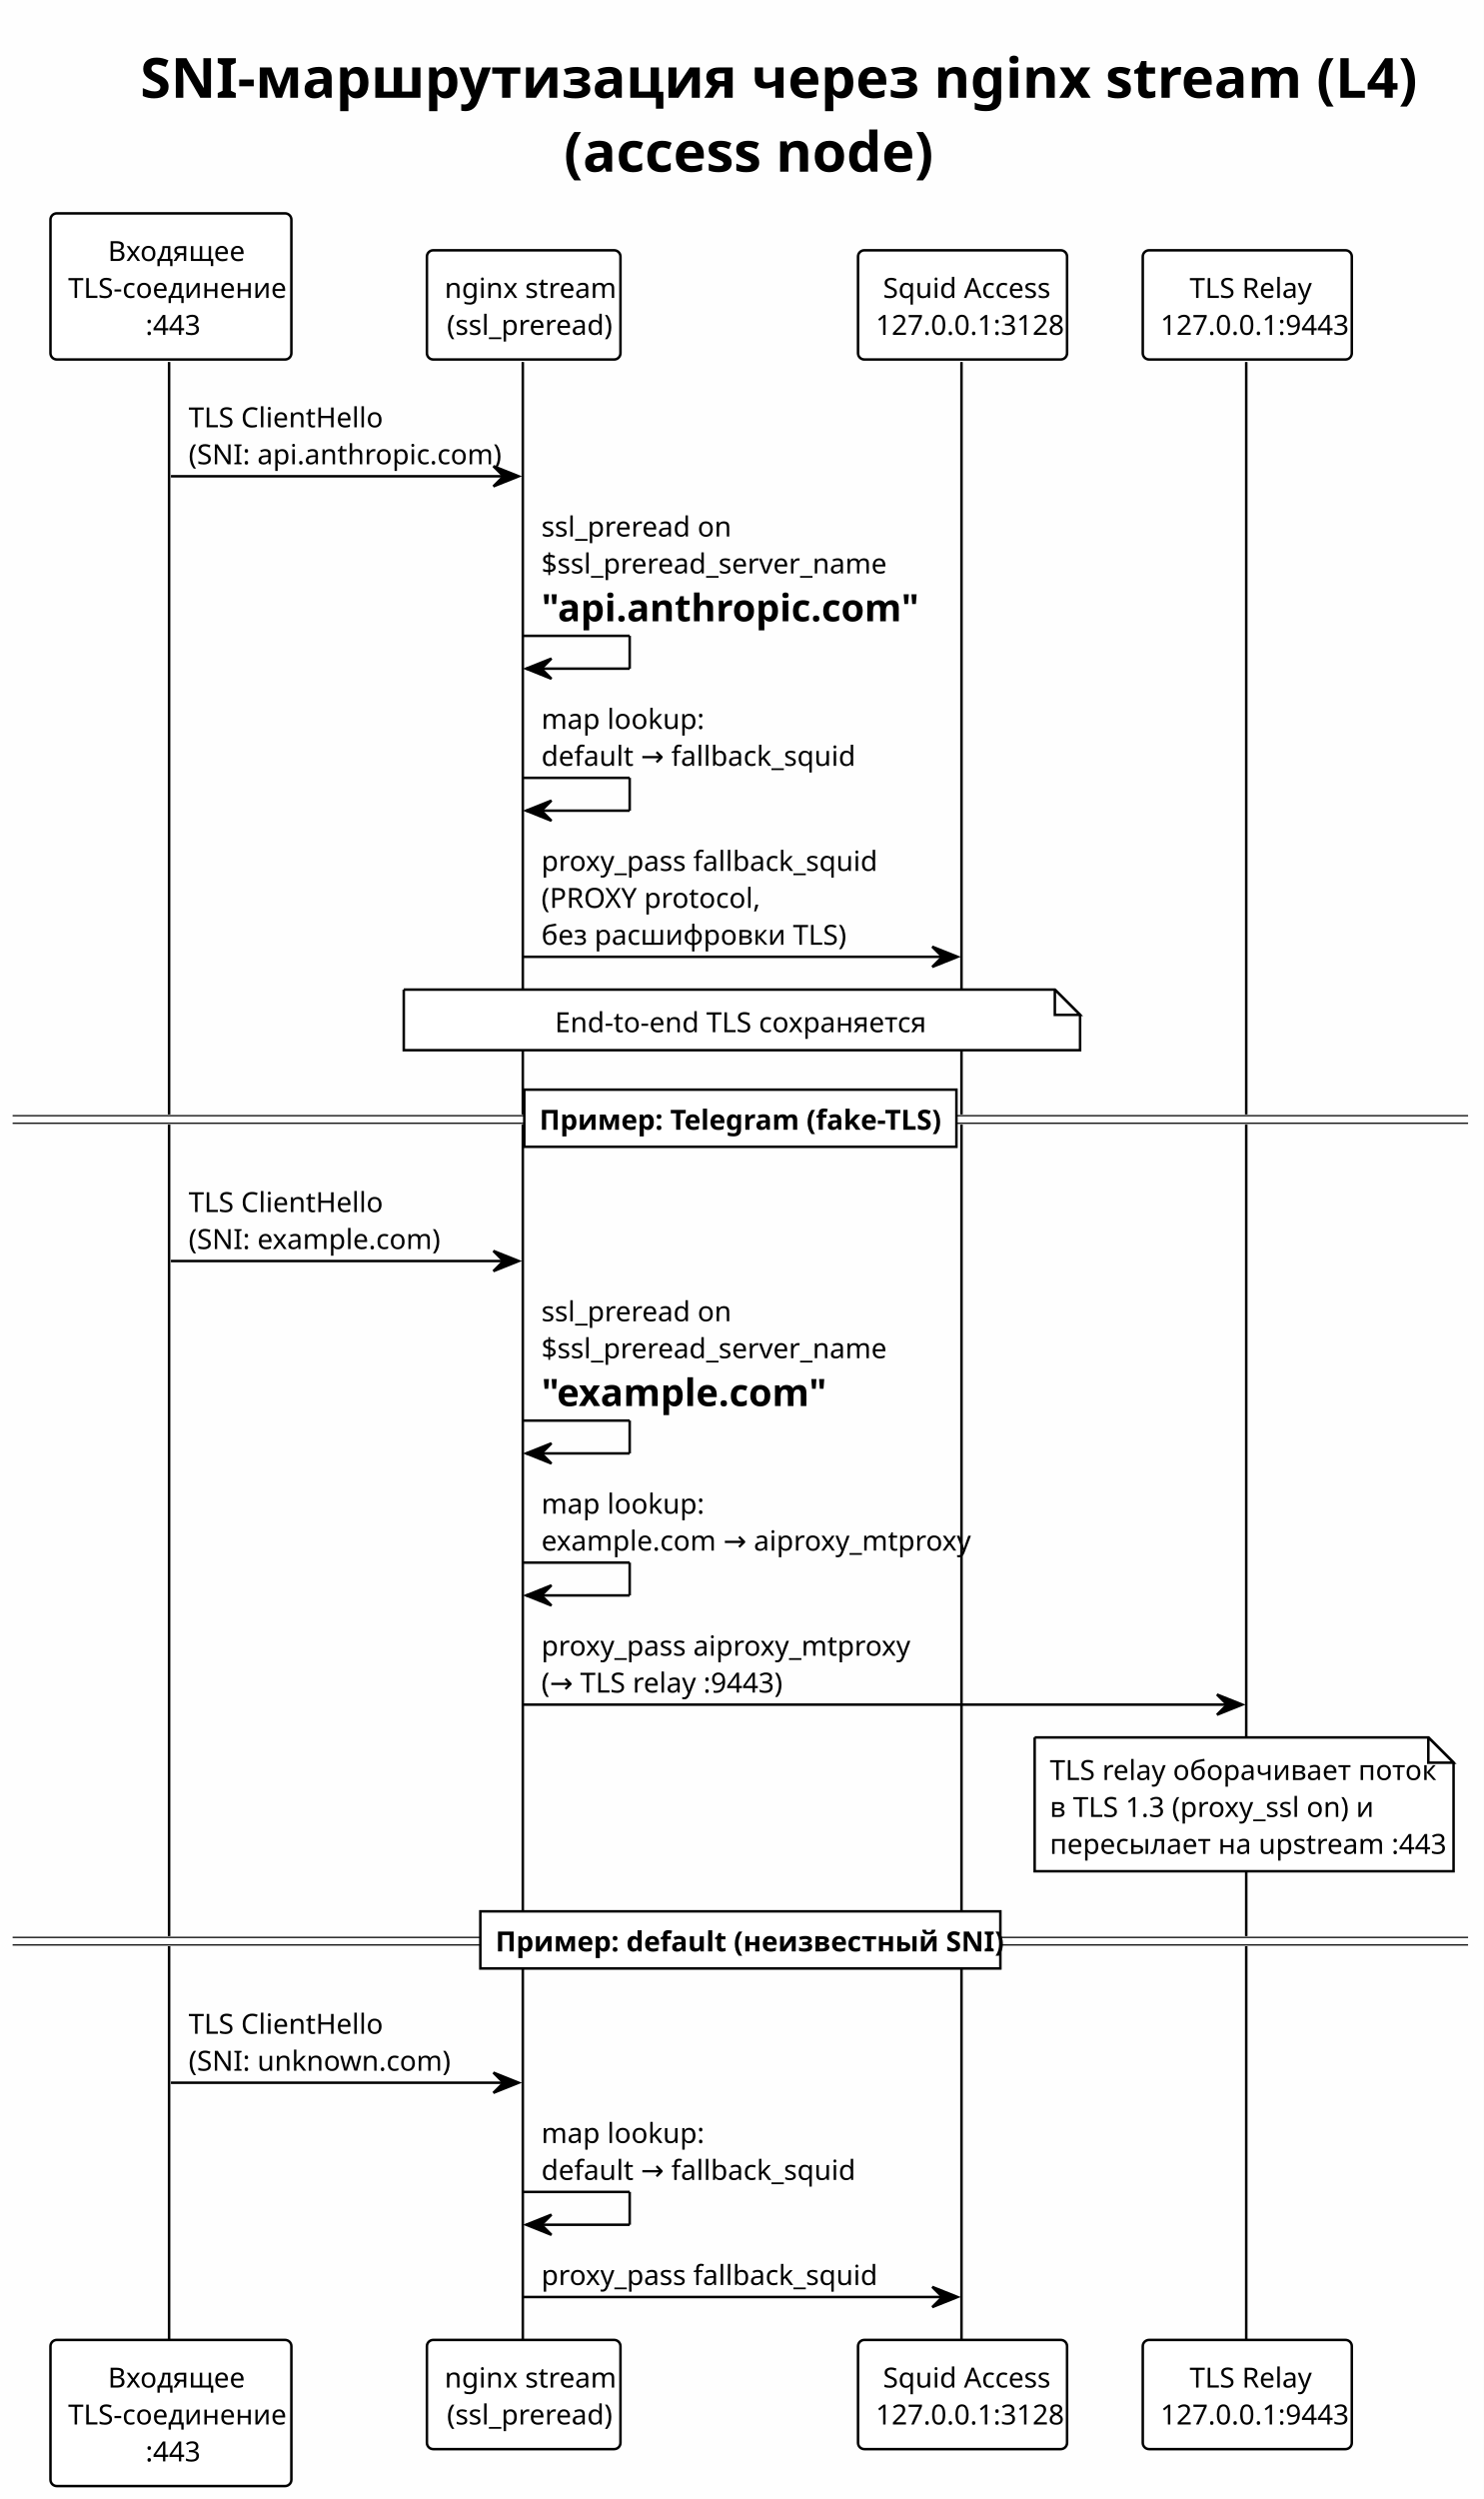
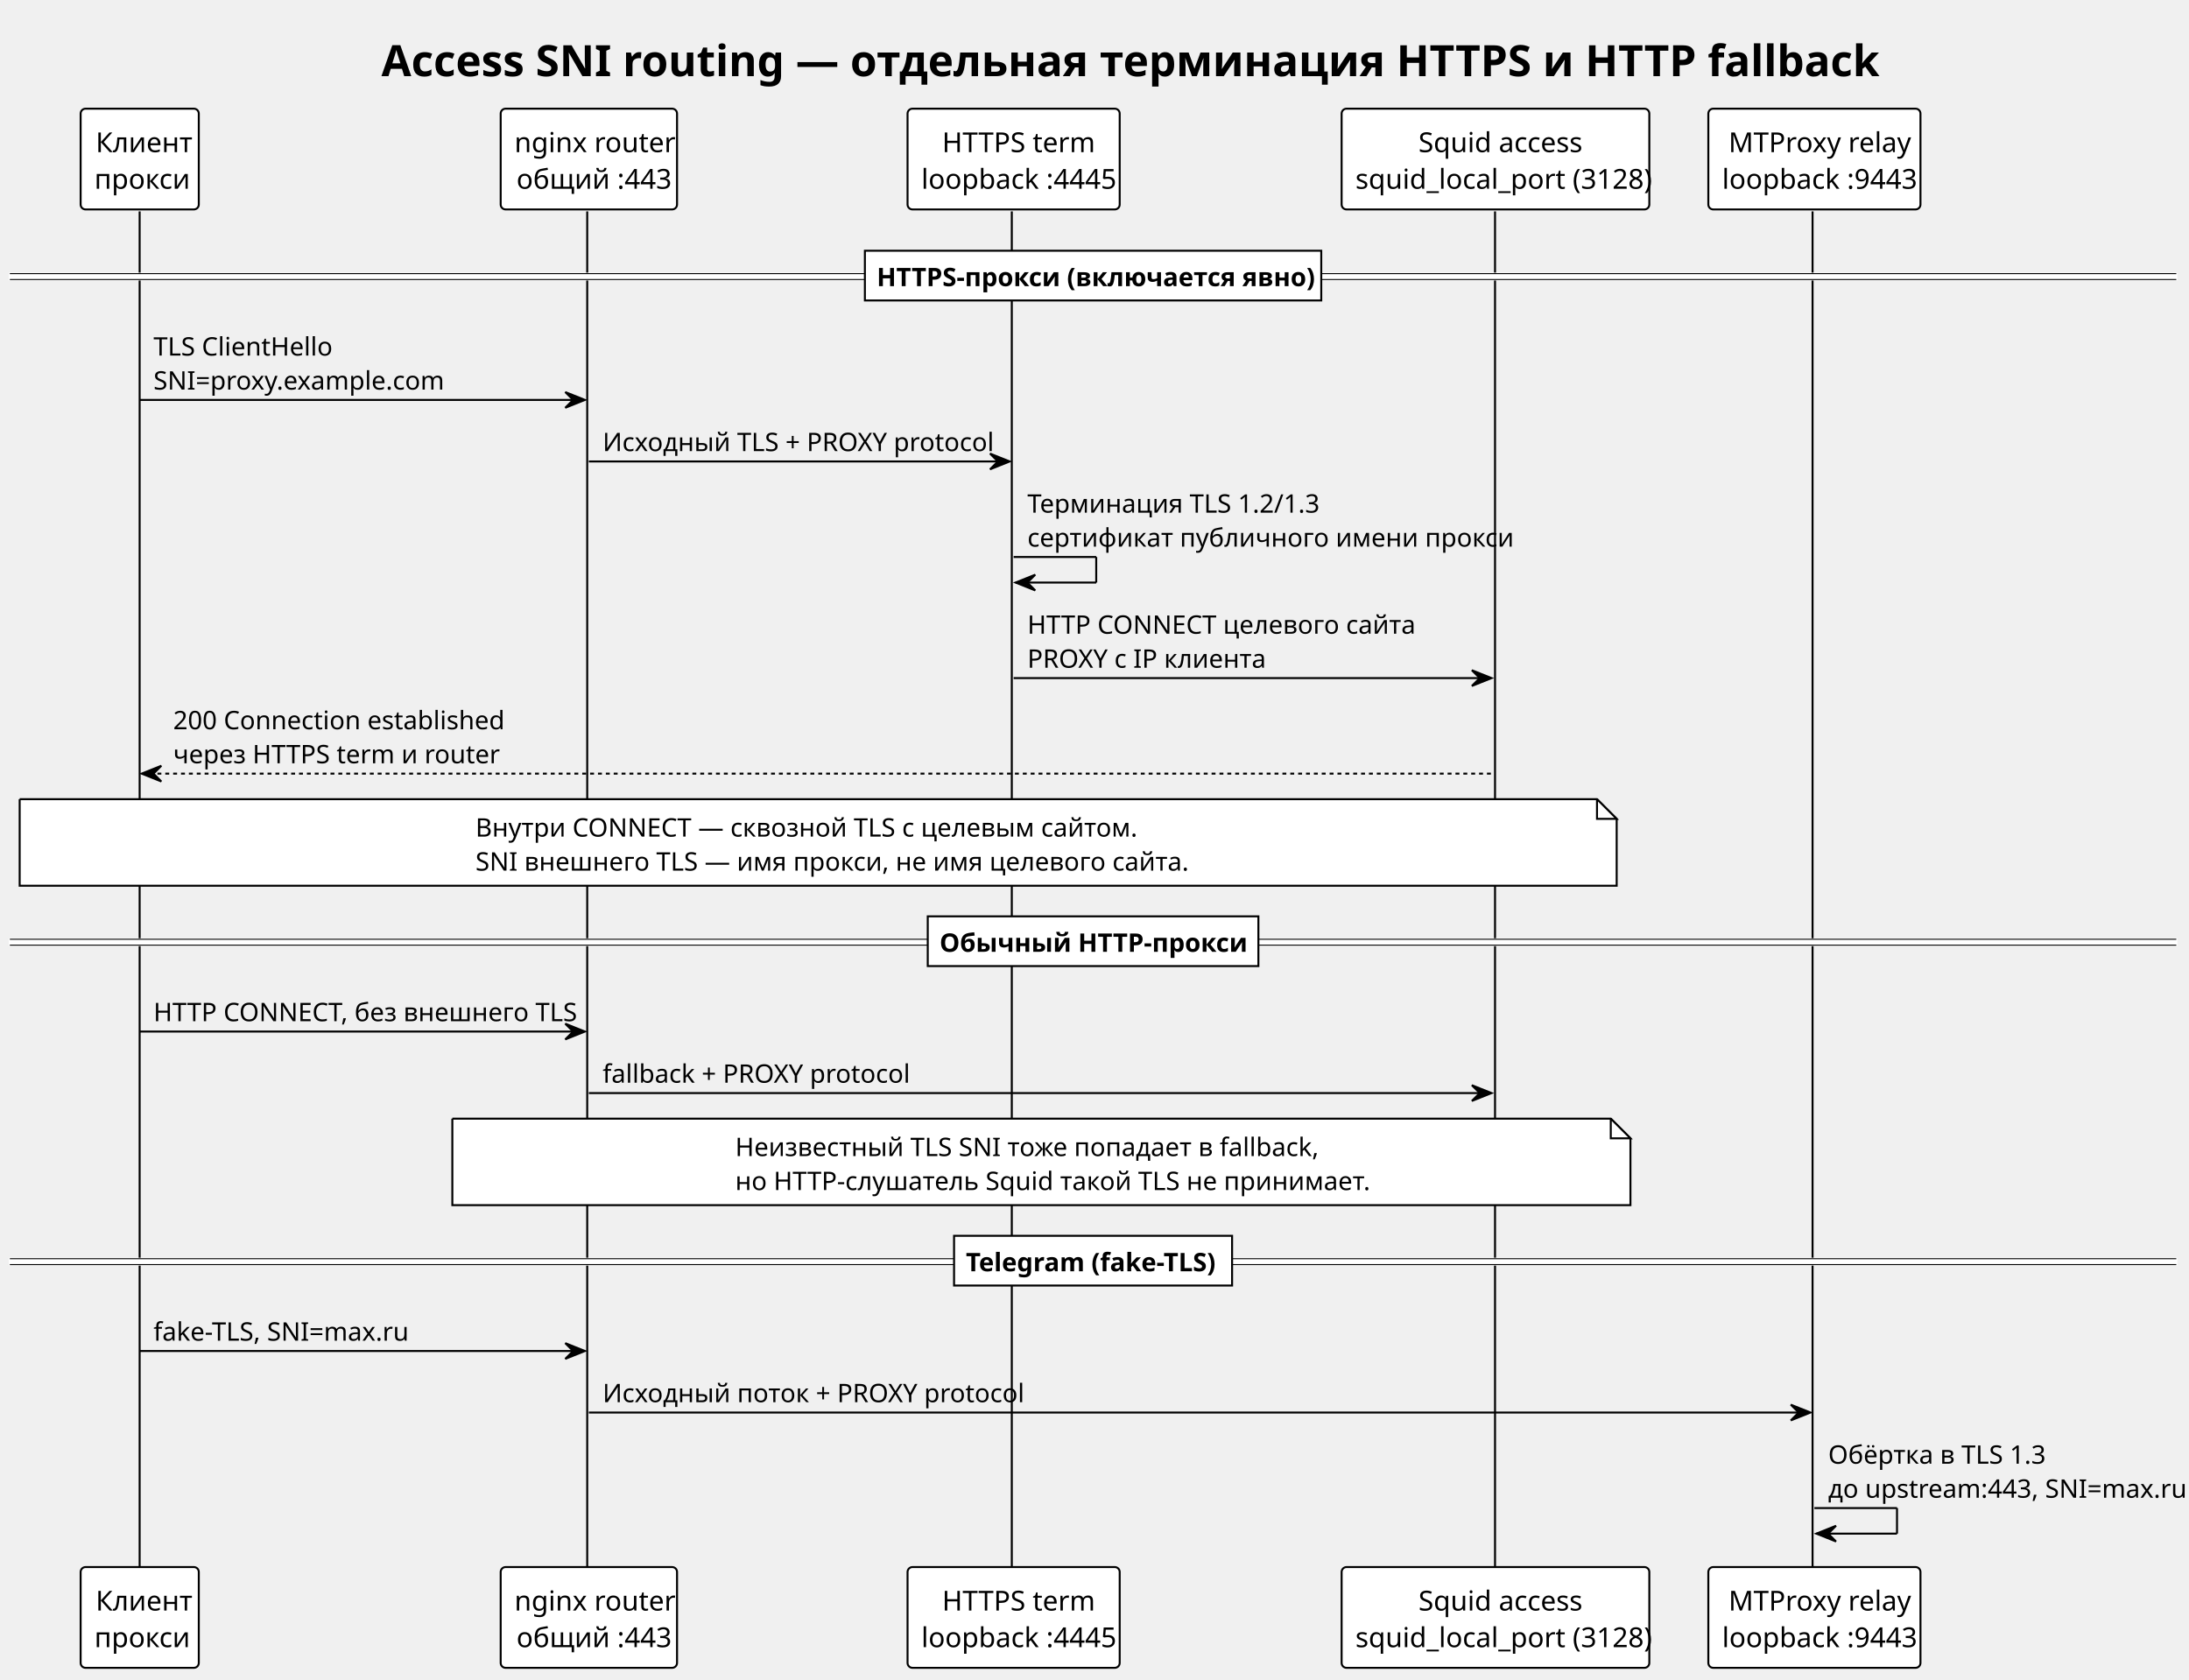
- <svg xmlns="http://www.w3.org/2000/svg" contentStyleType="text/css" data-diagram-type="SEQUENCE" height="990px" preserveAspectRatio="none" style="width:588px;height:990px;background:#FEFEFE;" version="1.1" viewBox="0 0 588 990" width="588px" zoomAndPan="magnify">
+ <svg xmlns="http://www.w3.org/2000/svg" contentStyleType="text/css" data-diagram-type="SEQUENCE" height="854px" preserveAspectRatio="none" style="width:1113px;height:854px;background:#FFFFFF;" version="1.1" viewBox="0 0 1113 854" width="1113px" zoomAndPan="magnify">
  <defs />
  <g>
-     <rect fill="#FEFEFE" height="990" style="stroke:none;stroke-width:1;" width="588" x="0" y="0" />
-     <text fill="#000000" font-family="Segoe UI" font-size="22" font-weight="bold" lengthAdjust="spacing" textLength="474.622" x="55.567" y="38.74">SNI-маршрутизация через nginx stream (L4)</text>
-     <text fill="#000000" font-family="Segoe UI" font-size="22" font-weight="bold" lengthAdjust="spacing" textLength="138.81" x="223.472" y="68.002">(access node)</text>
+     <text fill="#000000" font-family="Segoe UI" font-size="22" font-weight="bold" lengthAdjust="spacing" textLength="722.691" x="193.93" y="38.74">Access SNI routing — отдельная терминация HTTPS и HTTP fallback</text>
    <g>
-       <rect fill="#000000" fill-opacity="0" height="784.566" width="8" x="63.732" y="143.416" />
-       <line style="stroke:#000000;stroke-width:1;" x1="67" x2="67" y1="143.416" y2="927.982" />
+       <rect fill="#000000" fill-opacity="0" height="690.402" width="8" x="67.037" y="107.504" />
+       <line style="stroke:#000000;stroke-width:1;" x1="71" x2="71" y1="107.504" y2="797.906" />
    </g>
    <g>
-       <rect fill="#000000" fill-opacity="0" height="784.566" width="8" x="203.522" y="143.416" />
-       <line style="stroke:#000000;stroke-width:1;" x1="207.173" x2="207.173" y1="143.416" y2="927.982" />
+       <rect fill="#000000" fill-opacity="0" height="690.402" width="8" x="295.406" y="107.504" />
+       <line style="stroke:#000000;stroke-width:1;" x1="298.573" x2="298.573" y1="107.504" y2="797.906" />
    </g>
    <g>
-       <rect fill="#000000" fill-opacity="0" height="784.566" width="8" x="377.425" y="143.416" />
-       <line style="stroke:#000000;stroke-width:1;" x1="381.007" x2="381.007" y1="143.416" y2="927.982" />
+       <rect fill="#000000" fill-opacity="0" height="690.402" width="8" x="511.378" y="107.504" />
+       <line style="stroke:#000000;stroke-width:1;" x1="514.446" x2="514.446" y1="107.504" y2="797.906" />
    </g>
    <g>
-       <rect fill="#000000" fill-opacity="0" height="784.566" width="8" x="490.26" y="143.416" />
-       <line style="stroke:#000000;stroke-width:1;" x1="493.842" x2="493.842" y1="143.416" y2="927.982" />
+       <rect fill="#000000" fill-opacity="0" height="690.402" width="8" x="756.376" y="107.504" />
+       <line style="stroke:#000000;stroke-width:1;" x1="760.149" x2="760.149" y1="107.504" y2="797.906" />
    </g>
-     <g class="participant participant-head" data-participant="tls">
-       <rect fill="#FFFFFF" height="57.893" rx="2.5" ry="2.5" style="stroke:#000000;stroke-width:1;" width="95.463" x="20" y="84.523" />
-       <text fill="#000000" font-family="Segoe UI" font-size="11" lengthAdjust="spacing" textLength="49.919" x="42.772" y="103.394">Входящее</text>
-       <text fill="#000000" font-family="Segoe UI" font-size="11" lengthAdjust="spacing" textLength="81.463" x="27" y="118.024">TLS-соединение</text>
-       <text fill="#000000" font-family="Segoe UI" font-size="11" lengthAdjust="spacing" textLength="20.174" x="57.645" y="132.655">:443</text>
+     <g>
+       <rect fill="#000000" fill-opacity="0" height="690.402" width="8" x="918.535" y="107.504" />
+       <line style="stroke:#000000;stroke-width:1;" x1="921.603" x2="921.603" y1="107.504" y2="797.906" />
    </g>
-     <g class="participant participant-tail" data-participant="tls">
-       <rect fill="#FFFFFF" height="57.893" rx="2.5" ry="2.5" style="stroke:#000000;stroke-width:1;" width="95.463" x="20" y="926.982" />
-       <text fill="#000000" font-family="Segoe UI" font-size="11" lengthAdjust="spacing" textLength="49.919" x="42.772" y="945.852">Входящее</text>
-       <text fill="#000000" font-family="Segoe UI" font-size="11" lengthAdjust="spacing" textLength="81.463" x="27" y="960.483">TLS-соединение</text>
-       <text fill="#000000" font-family="Segoe UI" font-size="11" lengthAdjust="spacing" textLength="20.174" x="57.645" y="975.114">:443</text>
+     <g class="participant participant-head" data-participant="CLIENT">
+       <rect fill="#FFFFFF" height="51.242" rx="2.5" ry="2.5" style="stroke:#000000;stroke-width:1;" width="60.074" x="41" y="55.262" />
+       <text fill="#000000" font-family="Segoe UI" font-size="14" lengthAdjust="spacing" textLength="44.775" x="48.649" y="77.369">Клиент</text>
+       <text fill="#000000" font-family="Segoe UI" font-size="14" lengthAdjust="spacing" textLength="46.074" x="48" y="95.99">прокси</text>
    </g>
-     <g class="participant participant-head" data-participant="nginx">
-       <rect fill="#FFFFFF" height="43.262" rx="2.5" ry="2.5" style="stroke:#000000;stroke-width:1;" width="76.697" x="169.173" y="99.154" />
-       <text fill="#000000" font-family="Segoe UI" font-size="11" lengthAdjust="spacing" textLength="62.697" x="176.173" y="118.024">nginx stream</text>
-       <text fill="#000000" font-family="Segoe UI" font-size="11" lengthAdjust="spacing" textLength="60.898" x="177.073" y="132.655">(ssl_preread)</text>
+     <g class="participant participant-tail" data-participant="CLIENT">
+       <rect fill="#FFFFFF" height="51.242" rx="2.5" ry="2.5" style="stroke:#000000;stroke-width:1;" width="60.074" x="41" y="796.906" />
+       <text fill="#000000" font-family="Segoe UI" font-size="14" lengthAdjust="spacing" textLength="44.775" x="48.649" y="819.014">Клиент</text>
+       <text fill="#000000" font-family="Segoe UI" font-size="14" lengthAdjust="spacing" textLength="46.074" x="48" y="837.635">прокси</text>
    </g>
-     <g class="participant participant-tail" data-participant="nginx">
-       <rect fill="#FFFFFF" height="43.262" rx="2.5" ry="2.5" style="stroke:#000000;stroke-width:1;" width="76.697" x="169.173" y="926.982" />
-       <text fill="#000000" font-family="Segoe UI" font-size="11" lengthAdjust="spacing" textLength="62.697" x="176.173" y="945.852">nginx stream</text>
-       <text fill="#000000" font-family="Segoe UI" font-size="11" lengthAdjust="spacing" textLength="60.898" x="177.073" y="960.483">(ssl_preread)</text>
+     <g class="participant participant-head" data-participant="ROUTER">
+       <rect fill="#FFFFFF" height="51.242" rx="2.5" ry="2.5" style="stroke:#000000;stroke-width:1;" width="89.667" x="254.573" y="55.262" />
+       <text fill="#000000" font-family="Segoe UI" font-size="14" lengthAdjust="spacing" textLength="75.667" x="261.573" y="77.369">nginx router</text>
+       <text fill="#000000" font-family="Segoe UI" font-size="14" lengthAdjust="spacing" textLength="73.63" x="262.591" y="95.99">общий :443</text>
    </g>
-     <g class="participant participant-head" data-participant="squid">
-       <rect fill="#FFFFFF" height="43.262" rx="2.5" ry="2.5" style="stroke:#000000;stroke-width:1;" width="82.836" x="340.007" y="99.154" />
-       <text fill="#000000" font-family="Segoe UI" font-size="11" lengthAdjust="spacing" textLength="63.046" x="349.902" y="118.024">Squid Access</text>
-       <text fill="#000000" font-family="Segoe UI" font-size="11" lengthAdjust="spacing" textLength="68.836" x="347.007" y="132.655">127.0.0.1:3128</text>
+     <g class="participant participant-tail" data-participant="ROUTER">
+       <rect fill="#FFFFFF" height="51.242" rx="2.5" ry="2.5" style="stroke:#000000;stroke-width:1;" width="89.667" x="254.573" y="796.906" />
+       <text fill="#000000" font-family="Segoe UI" font-size="14" lengthAdjust="spacing" textLength="75.667" x="261.573" y="819.014">nginx router</text>
+       <text fill="#000000" font-family="Segoe UI" font-size="14" lengthAdjust="spacing" textLength="73.63" x="262.591" y="837.635">общий :443</text>
    </g>
-     <g class="participant participant-tail" data-participant="squid">
-       <rect fill="#FFFFFF" height="43.262" rx="2.5" ry="2.5" style="stroke:#000000;stroke-width:1;" width="82.836" x="340.007" y="926.982" />
-       <text fill="#000000" font-family="Segoe UI" font-size="11" lengthAdjust="spacing" textLength="63.046" x="349.902" y="945.852">Squid Access</text>
-       <text fill="#000000" font-family="Segoe UI" font-size="11" lengthAdjust="spacing" textLength="68.836" x="347.007" y="960.483">127.0.0.1:3128</text>
+     <g class="participant participant-head" data-participant="HTTPS">
+       <rect fill="#FFFFFF" height="51.242" rx="2.5" ry="2.5" style="stroke:#000000;stroke-width:1;" width="107.864" x="461.446" y="55.262" />
+       <text fill="#000000" font-family="Segoe UI" font-size="14" lengthAdjust="spacing" textLength="72.714" x="479.022" y="77.369">HTTPS term</text>
+       <text fill="#000000" font-family="Segoe UI" font-size="14" lengthAdjust="spacing" textLength="93.864" x="468.446" y="95.99">loopback :4445</text>
    </g>
-     <g class="participant participant-head" data-participant="relay">
-       <rect fill="#FFFFFF" height="43.262" rx="2.5" ry="2.5" style="stroke:#000000;stroke-width:1;" width="82.836" x="452.842" y="99.154" />
-       <text fill="#000000" font-family="Segoe UI" font-size="11" lengthAdjust="spacing" textLength="45.713" x="471.404" y="118.024">TLS Relay</text>
-       <text fill="#000000" font-family="Segoe UI" font-size="11" lengthAdjust="spacing" textLength="68.836" x="459.842" y="132.655">127.0.0.1:9443</text>
+     <g class="participant participant-tail" data-participant="HTTPS">
+       <rect fill="#FFFFFF" height="51.242" rx="2.5" ry="2.5" style="stroke:#000000;stroke-width:1;" width="107.864" x="461.446" y="796.906" />
+       <text fill="#000000" font-family="Segoe UI" font-size="14" lengthAdjust="spacing" textLength="72.714" x="479.022" y="819.014">HTTPS term</text>
+       <text fill="#000000" font-family="Segoe UI" font-size="14" lengthAdjust="spacing" textLength="93.864" x="468.446" y="837.635">loopback :4445</text>
    </g>
-     <g class="participant participant-tail" data-participant="relay">
-       <rect fill="#FFFFFF" height="43.262" rx="2.5" ry="2.5" style="stroke:#000000;stroke-width:1;" width="82.836" x="452.842" y="926.982" />
-       <text fill="#000000" font-family="Segoe UI" font-size="11" lengthAdjust="spacing" textLength="45.713" x="471.404" y="945.852">TLS Relay</text>
-       <text fill="#000000" font-family="Segoe UI" font-size="11" lengthAdjust="spacing" textLength="68.836" x="459.842" y="960.483">127.0.0.1:9443</text>
+     <g class="participant participant-head" data-participant="SQUID">
+       <rect fill="#FFFFFF" height="51.242" rx="2.5" ry="2.5" style="stroke:#000000;stroke-width:1;" width="156.454" x="682.149" y="55.262" />
+       <text fill="#000000" font-family="Segoe UI" font-size="14" lengthAdjust="spacing" textLength="78.333" x="721.21" y="77.369">Squid access</text>
+       <text fill="#000000" font-family="Segoe UI" font-size="14" lengthAdjust="spacing" textLength="142.454" x="689.149" y="95.99">squid_local_port (3128)</text>
    </g>
-     <g class="message" data-participant-1="tls" data-participant-2="nginx">
-       <polygon fill="#000000" points="195.522,184.678,205.522,188.678,195.522,192.678,199.522,188.678" style="stroke:#000000;stroke-width:1;" />
-       <line style="stroke:#000000;stroke-width:1;" x1="67.732" x2="201.522" y1="188.678" y2="188.678" />
-       <text fill="#000000" font-family="Segoe UI" font-size="11" lengthAdjust="spacing" textLength="72.977" x="74.732" y="169.286">TLS ClientHello</text>
-       <text fill="#000000" font-family="Segoe UI" font-size="11" lengthAdjust="spacing" textLength="115.79" x="74.732" y="183.917">(SNI: api.anthropic.com)</text>
+     <g class="participant participant-tail" data-participant="SQUID">
+       <rect fill="#FFFFFF" height="51.242" rx="2.5" ry="2.5" style="stroke:#000000;stroke-width:1;" width="156.454" x="682.149" y="796.906" />
+       <text fill="#000000" font-family="Segoe UI" font-size="14" lengthAdjust="spacing" textLength="78.333" x="721.21" y="819.014">Squid access</text>
+       <text fill="#000000" font-family="Segoe UI" font-size="14" lengthAdjust="spacing" textLength="142.454" x="689.149" y="837.635">squid_local_port (3128)</text>
    </g>
-     <g class="message" data-participant-1="nginx" data-participant-2="nginx">
-       <line style="stroke:#000000;stroke-width:1;" x1="207.522" x2="249.522" y1="251.891" y2="251.891" />
-       <line style="stroke:#000000;stroke-width:1;" x1="249.522" x2="249.522" y1="251.891" y2="264.891" />
-       <line style="stroke:#000000;stroke-width:1;" x1="208.522" x2="249.522" y1="264.891" y2="264.891" />
-       <polygon fill="#000000" points="218.522,260.891,208.522,264.891,218.522,268.891,214.522,264.891" style="stroke:#000000;stroke-width:1;" />
-       <text fill="#000000" font-family="Segoe UI" font-size="11" lengthAdjust="spacing" textLength="69.942" x="214.522" y="212.548">ssl_preread on</text>
-       <text fill="#000000" font-family="Segoe UI" font-size="11" lengthAdjust="spacing" textLength="125.458" x="214.522" y="227.179">$ssl_preread_server_name</text>
-       <text fill="#000000" font-family="Segoe UI" font-size="15" font-weight="bold" lengthAdjust="spacing" textLength="142.588" x="214.522" y="246.126">"api.anthropic.com"</text>
+     <g class="participant participant-head" data-participant="RELAY">
+       <rect fill="#FFFFFF" height="51.242" rx="2.5" ry="2.5" style="stroke:#000000;stroke-width:1;" width="107.864" x="868.603" y="55.262" />
+       <text fill="#000000" font-family="Segoe UI" font-size="14" lengthAdjust="spacing" textLength="87.329" x="878.871" y="77.369">MTProxy relay</text>
+       <text fill="#000000" font-family="Segoe UI" font-size="14" lengthAdjust="spacing" textLength="93.864" x="875.603" y="95.99">loopback :9443</text>
    </g>
-     <g class="message" data-participant-1="nginx" data-participant-2="nginx">
-       <line style="stroke:#000000;stroke-width:1;" x1="207.522" x2="249.522" y1="308.152" y2="308.152" />
-       <line style="stroke:#000000;stroke-width:1;" x1="249.522" x2="249.522" y1="308.152" y2="321.152" />
-       <line style="stroke:#000000;stroke-width:1;" x1="208.522" x2="249.522" y1="321.152" y2="321.152" />
-       <polygon fill="#000000" points="218.522,317.152,208.522,321.152,218.522,325.152,214.522,321.152" style="stroke:#000000;stroke-width:1;" />
-       <text fill="#000000" font-family="Segoe UI" font-size="11" lengthAdjust="spacing" textLength="60.65" x="214.522" y="288.761">map lookup:</text>
-       <text fill="#000000" font-family="Segoe UI" font-size="11" lengthAdjust="spacing" textLength="117.46" x="214.522" y="303.392">default → fallback_squid</text>
+     <g class="participant participant-tail" data-participant="RELAY">
+       <rect fill="#FFFFFF" height="51.242" rx="2.5" ry="2.5" style="stroke:#000000;stroke-width:1;" width="107.864" x="868.603" y="796.906" />
+       <text fill="#000000" font-family="Segoe UI" font-size="14" lengthAdjust="spacing" textLength="87.329" x="878.871" y="819.014">MTProxy relay</text>
+       <text fill="#000000" font-family="Segoe UI" font-size="14" lengthAdjust="spacing" textLength="93.864" x="875.603" y="837.635">loopback :9443</text>
    </g>
-     <g class="message" data-participant-1="nginx" data-participant-2="squid">
-       <polygon fill="#000000" points="369.425,375.045,379.425,379.045,369.425,383.045,373.425,379.045" style="stroke:#000000;stroke-width:1;" />
-       <line style="stroke:#000000;stroke-width:1;" x1="207.522" x2="375.425" y1="379.045" y2="379.045" />
-       <text fill="#000000" font-family="Segoe UI" font-size="11" lengthAdjust="spacing" textLength="124.142" x="214.522" y="345.022">proxy_pass fallback_squid</text>
-       <text fill="#000000" font-family="Segoe UI" font-size="11" lengthAdjust="spacing" textLength="83.418" x="214.522" y="359.653">(PROXY protocol,</text>
-       <text fill="#000000" font-family="Segoe UI" font-size="11" lengthAdjust="spacing" textLength="113.636" x="214.522" y="374.284">без расшифровки TLS)</text>
+     <rect fill="#FFFFFF" height="3" style="stroke:#FFFFFF;stroke-width:1;" width="1101.551" x="5" y="139.149" />
+     <line style="stroke:#000000;stroke-width:0.5;" x1="5" x2="1106.551" y1="139.149" y2="139.149" />
+     <line style="stroke:#000000;stroke-width:0.5;" x1="5" x2="1106.551" y1="142.149" y2="142.149" />
+     <rect fill="#FFFFFF" height="25.291" style="stroke:#000000;stroke-width:1;" width="232.036" x="439.758" y="127.504" />
+     <text fill="#000000" font-family="Segoe UI" font-size="13" font-weight="bold" lengthAdjust="spacing" textLength="214.449" x="445.758" y="145.532">HTTPS-прокси (включается явно)</text>
+     <g class="message" data-participant-1="CLIENT" data-participant-2="ROUTER">
+       <polygon fill="#000000" points="287.406,199.377,297.406,203.377,287.406,207.377,291.406,203.377" style="stroke:#000000;stroke-width:1;" />
+       <line style="stroke:#000000;stroke-width:1;" x1="71.037" x2="293.406" y1="203.377" y2="203.377" />
+       <text fill="#000000" font-family="Segoe UI" font-size="13" lengthAdjust="spacing" textLength="86.246" x="78.037" y="180.823">TLS ClientHello</text>
+       <text fill="#000000" font-family="Segoe UI" font-size="13" lengthAdjust="spacing" textLength="139.642" x="78.037" y="198.114">SNI=proxy.example.com</text>
    </g>
-     <path d="M160,392.045 L160,416.045 L428,416.045 L428,402.045 L418,392.045 L160,392.045" fill="#FFFFFF" style="stroke:#000000;stroke-width:1;" />
-     <path d="M418,392.045 L418,402.045 L428,402.045 L418,392.045" fill="#FFFFFF" style="stroke:#000000;stroke-width:1;" />
-     <text fill="#000000" font-family="Segoe UI" font-size="11" lengthAdjust="spacing" textLength="139.901" x="219.884" y="408.915">End-to-end TLS сохраняется</text>
-     <rect fill="#FFFFFF" height="3" style="stroke:#FFFFFF;stroke-width:1;" width="576.755" x="5" y="441.991" />
-     <line style="stroke:#000000;stroke-width:0.5;" x1="5" x2="581.755" y1="441.991" y2="441.991" />
-     <line style="stroke:#000000;stroke-width:0.5;" x1="5" x2="581.755" y1="444.991" y2="444.991" />
-     <rect fill="#FFFFFF" height="22.631" style="stroke:#000000;stroke-width:1;" width="171.239" x="207.758" y="431.676" />
-     <text fill="#000000" font-family="Segoe UI" font-size="11" font-weight="bold" lengthAdjust="spacing" textLength="154.204" x="213.758" y="447.546">Пример: Telegram (fake-TLS)</text>
-     <g class="message" data-participant-1="tls" data-participant-2="nginx">
-       <polygon fill="#000000" points="195.522,495.568,205.522,499.568,195.522,503.568,199.522,499.568" style="stroke:#000000;stroke-width:1;" />
-       <line style="stroke:#000000;stroke-width:1;" x1="67.732" x2="201.522" y1="499.568" y2="499.568" />
-       <text fill="#000000" font-family="Segoe UI" font-size="11" lengthAdjust="spacing" textLength="72.977" x="74.732" y="480.177">TLS ClientHello</text>
-       <text fill="#000000" font-family="Segoe UI" font-size="11" lengthAdjust="spacing" textLength="93.178" x="74.732" y="494.808">(SNI: example.com)</text>
+     <g class="message" data-participant-1="ROUTER" data-participant-2="HTTPS">
+       <polygon fill="#000000" points="503.378,230.668,513.378,234.668,503.378,238.668,507.378,234.668" style="stroke:#000000;stroke-width:1;" />
+       <line style="stroke:#000000;stroke-width:1;" x1="299.406" x2="509.378" y1="234.668" y2="234.668" />
+       <text fill="#000000" font-family="Segoe UI" font-size="13" lengthAdjust="spacing" textLength="191.972" x="306.406" y="229.405">Исходный TLS + PROXY protocol</text>
    </g>
-     <g class="message" data-participant-1="nginx" data-participant-2="nginx">
-       <line style="stroke:#000000;stroke-width:1;" x1="207.522" x2="249.522" y1="562.781" y2="562.781" />
-       <line style="stroke:#000000;stroke-width:1;" x1="249.522" x2="249.522" y1="562.781" y2="575.781" />
-       <line style="stroke:#000000;stroke-width:1;" x1="208.522" x2="249.522" y1="575.781" y2="575.781" />
-       <polygon fill="#000000" points="218.522,571.781,208.522,575.781,218.522,579.781,214.522,575.781" style="stroke:#000000;stroke-width:1;" />
-       <text fill="#000000" font-family="Segoe UI" font-size="11" lengthAdjust="spacing" textLength="69.942" x="214.522" y="523.438">ssl_preread on</text>
-       <text fill="#000000" font-family="Segoe UI" font-size="11" lengthAdjust="spacing" textLength="125.458" x="214.522" y="538.069">$ssl_preread_server_name</text>
-       <text fill="#000000" font-family="Segoe UI" font-size="15" font-weight="bold" lengthAdjust="spacing" textLength="108.86" x="214.522" y="557.017">"example.com"</text>
+     <g class="message" data-participant-1="HTTPS" data-participant-2="HTTPS">
+       <line style="stroke:#000000;stroke-width:1;" x1="515.378" x2="557.378" y1="283.25" y2="283.25" />
+       <line style="stroke:#000000;stroke-width:1;" x1="557.378" x2="557.378" y1="283.25" y2="296.25" />
+       <line style="stroke:#000000;stroke-width:1;" x1="516.378" x2="557.378" y1="296.25" y2="296.25" />
+       <polygon fill="#000000" points="526.378,292.25,516.378,296.25,526.378,300.25,522.378,296.25" style="stroke:#000000;stroke-width:1;" />
+       <text fill="#000000" font-family="Segoe UI" font-size="13" lengthAdjust="spacing" textLength="139.636" x="522.378" y="260.696">Терминация TLS 1.2/1.3</text>
+       <text fill="#000000" font-family="Segoe UI" font-size="13" lengthAdjust="spacing" textLength="230.998" x="522.378" y="277.987">сертификат публичного имени прокси</text>
    </g>
-     <g class="message" data-participant-1="nginx" data-participant-2="nginx">
-       <line style="stroke:#000000;stroke-width:1;" x1="207.522" x2="249.522" y1="619.043" y2="619.043" />
-       <line style="stroke:#000000;stroke-width:1;" x1="249.522" x2="249.522" y1="619.043" y2="632.043" />
-       <line style="stroke:#000000;stroke-width:1;" x1="208.522" x2="249.522" y1="632.043" y2="632.043" />
-       <polygon fill="#000000" points="218.522,628.043,208.522,632.043,218.522,636.043,214.522,632.043" style="stroke:#000000;stroke-width:1;" />
-       <text fill="#000000" font-family="Segoe UI" font-size="11" lengthAdjust="spacing" textLength="60.65" x="214.522" y="599.651">map lookup:</text>
-       <text fill="#000000" font-family="Segoe UI" font-size="11" lengthAdjust="spacing" textLength="159.903" x="214.522" y="614.282">example.com → aiproxy_mtproxy</text>
+     <g class="message" data-participant-1="HTTPS" data-participant-2="SQUID">
+       <polygon fill="#000000" points="748.376,340.832,758.376,344.832,748.376,348.832,752.376,344.832" style="stroke:#000000;stroke-width:1;" />
+       <line style="stroke:#000000;stroke-width:1;" x1="515.378" x2="754.376" y1="344.832" y2="344.832" />
+       <text fill="#000000" font-family="Segoe UI" font-size="13" lengthAdjust="spacing" textLength="187.015" x="522.378" y="322.278">HTTP CONNECT целевого сайта</text>
+       <text fill="#000000" font-family="Segoe UI" font-size="13" lengthAdjust="spacing" textLength="114.251" x="522.378" y="339.569">PROXY с IP клиента</text>
    </g>
-     <g class="message" data-participant-1="nginx" data-participant-2="relay">
-       <polygon fill="#000000" points="482.26,671.305,492.26,675.305,482.26,679.305,486.26,675.305" style="stroke:#000000;stroke-width:1;" />
-       <line style="stroke:#000000;stroke-width:1;" x1="207.522" x2="488.26" y1="675.305" y2="675.305" />
-       <text fill="#000000" font-family="Segoe UI" font-size="11" lengthAdjust="spacing" textLength="136.329" x="214.522" y="655.913">proxy_pass aiproxy_mtproxy</text>
-       <text fill="#000000" font-family="Segoe UI" font-size="11" lengthAdjust="spacing" textLength="91.217" x="214.522" y="670.544">(→ TLS relay :9443)</text>
+     <g class="message" data-participant-1="SQUID" data-participant-2="CLIENT">
+       <polygon fill="#000000" points="82.037,389.414,72.037,393.414,82.037,397.414,78.037,393.414" style="stroke:#000000;stroke-width:1;" />
+       <line style="stroke:#000000;stroke-width:1;stroke-dasharray:2,2;" x1="76.037" x2="759.376" y1="393.414" y2="393.414" />
+       <text fill="#000000" font-family="Segoe UI" font-size="13" lengthAdjust="spacing" textLength="158.457" x="88.037" y="370.86">200 Connection established</text>
+       <text fill="#000000" font-family="Segoe UI" font-size="13" lengthAdjust="spacing" textLength="155.352" x="88.037" y="388.151">через HTTPS term и router</text>
    </g>
-     <path d="M410,688.305 L410,741.305 L576,741.305 L576,698.305 L566,688.305 L410,688.305" fill="#FFFFFF" style="stroke:#000000;stroke-width:1;" />
-     <path d="M566,688.305 L566,698.305 L576,698.305 L566,688.305" fill="#FFFFFF" style="stroke:#000000;stroke-width:1;" />
-     <text fill="#000000" font-family="Segoe UI" font-size="11" lengthAdjust="spacing" textLength="143.822" x="416" y="705.175">TLS relay оборачивает поток</text>
-     <text fill="#000000" font-family="Segoe UI" font-size="11" lengthAdjust="spacing" textLength="121.295" x="416" y="719.806">в TLS 1.3 (proxy_ssl on) и</text>
-     <text fill="#000000" font-family="Segoe UI" font-size="11" lengthAdjust="spacing" textLength="145.755" x="416" y="734.437">пересылает на upstream :443</text>
-     <rect fill="#FFFFFF" height="3" style="stroke:#FFFFFF;stroke-width:1;" width="576.755" x="5" y="767.513" />
-     <line style="stroke:#000000;stroke-width:0.5;" x1="5" x2="581.755" y1="767.513" y2="767.513" />
-     <line style="stroke:#000000;stroke-width:0.5;" x1="5" x2="581.755" y1="770.513" y2="770.513" />
-     <rect fill="#FFFFFF" height="22.631" style="stroke:#000000;stroke-width:1;" width="206.07" x="190.343" y="757.197" />
-     <text fill="#000000" font-family="Segoe UI" font-size="11" font-weight="bold" lengthAdjust="spacing" textLength="189.036" x="196.343" y="773.067">Пример: default (неизвестный SNI)</text>
-     <g class="message" data-participant-1="tls" data-participant-2="nginx">
-       <polygon fill="#000000" points="195.522,821.09,205.522,825.09,195.522,829.09,199.522,825.09" style="stroke:#000000;stroke-width:1;" />
-       <line style="stroke:#000000;stroke-width:1;" x1="67.732" x2="201.522" y1="825.09" y2="825.09" />
-       <text fill="#000000" font-family="Segoe UI" font-size="11" lengthAdjust="spacing" textLength="72.977" x="74.732" y="805.698">TLS ClientHello</text>
-       <text fill="#000000" font-family="Segoe UI" font-size="11" lengthAdjust="spacing" textLength="97.185" x="74.732" y="820.329">(SNI: unknown.com)</text>
+     <path d="M10,406.414 L10,450.414 L822,450.414 L822,416.414 L812,406.414 L10,406.414" fill="#FFFFFF" style="stroke:#000000;stroke-width:1;" />
+     <path d="M812,406.414 L812,416.414 L822,416.414 L812,406.414" fill="#FFFFFF" style="stroke:#000000;stroke-width:1;" />
+     <text fill="#000000" font-family="Segoe UI" font-size="13" lengthAdjust="spacing" textLength="318.272" x="241.761" y="425.442">Внутри CONNECT — сквозной TLS с целевым сайтом.</text>
+     <text fill="#000000" font-family="Segoe UI" font-size="13" lengthAdjust="spacing" textLength="340.082" x="241.761" y="442.733">SNI внешнего TLS — имя прокси, не имя целевого сайта.</text>
+     <rect fill="#FFFFFF" height="3" style="stroke:#FFFFFF;stroke-width:1;" width="1101.551" x="5" y="477.642" />
+     <line style="stroke:#000000;stroke-width:0.5;" x1="5" x2="1106.551" y1="477.642" y2="477.642" />
+     <line style="stroke:#000000;stroke-width:0.5;" x1="5" x2="1106.551" y1="480.642" y2="480.642" />
+     <rect fill="#FFFFFF" height="25.291" style="stroke:#000000;stroke-width:1;" width="168.115" x="471.718" y="465.996" />
+     <text fill="#000000" font-family="Segoe UI" font-size="13" font-weight="bold" lengthAdjust="spacing" textLength="150.528" x="477.718" y="484.024">Обычный HTTP-прокси</text>
+     <g class="message" data-participant-1="CLIENT" data-participant-2="ROUTER">
+       <polygon fill="#000000" points="287.406,520.578,297.406,524.578,287.406,528.578,291.406,524.578" style="stroke:#000000;stroke-width:1;" />
+       <line style="stroke:#000000;stroke-width:1;" x1="71.037" x2="293.406" y1="524.578" y2="524.578" />
+       <text fill="#000000" font-family="Segoe UI" font-size="13" lengthAdjust="spacing" textLength="204.369" x="78.037" y="519.315">HTTP CONNECT, без внешнего TLS</text>
    </g>
-     <g class="message" data-participant-1="nginx" data-participant-2="nginx">
-       <line style="stroke:#000000;stroke-width:1;" x1="207.522" x2="249.522" y1="868.352" y2="868.352" />
-       <line style="stroke:#000000;stroke-width:1;" x1="249.522" x2="249.522" y1="868.352" y2="881.352" />
-       <line style="stroke:#000000;stroke-width:1;" x1="208.522" x2="249.522" y1="881.352" y2="881.352" />
-       <polygon fill="#000000" points="218.522,877.352,208.522,881.352,218.522,885.352,214.522,881.352" style="stroke:#000000;stroke-width:1;" />
-       <text fill="#000000" font-family="Segoe UI" font-size="11" lengthAdjust="spacing" textLength="60.65" x="214.522" y="848.96">map lookup:</text>
-       <text fill="#000000" font-family="Segoe UI" font-size="11" lengthAdjust="spacing" textLength="117.46" x="214.522" y="863.591">default → fallback_squid</text>
+     <g class="message" data-participant-1="ROUTER" data-participant-2="SQUID">
+       <polygon fill="#000000" points="748.376,551.869,758.376,555.869,748.376,559.869,752.376,555.869" style="stroke:#000000;stroke-width:1;" />
+       <line style="stroke:#000000;stroke-width:1;" x1="299.406" x2="754.376" y1="555.869" y2="555.869" />
+       <text fill="#000000" font-family="Segoe UI" font-size="13" lengthAdjust="spacing" textLength="151.563" x="306.406" y="550.606">fallback + PROXY protocol</text>
    </g>
-     <g class="message" data-participant-1="nginx" data-participant-2="squid">
-       <polygon fill="#000000" points="369.425,905.982,379.425,909.982,369.425,913.982,373.425,909.982" style="stroke:#000000;stroke-width:1;" />
-       <line style="stroke:#000000;stroke-width:1;" x1="207.522" x2="375.425" y1="909.982" y2="909.982" />
-       <text fill="#000000" font-family="Segoe UI" font-size="11" lengthAdjust="spacing" textLength="124.142" x="214.522" y="905.222">proxy_pass fallback_squid</text>
+     <path d="M230,568.869 L230,612.869 L829,612.869 L829,578.869 L819,568.869 L230,568.869" fill="#FFFFFF" style="stroke:#000000;stroke-width:1;" />
+     <path d="M819,568.869 L819,578.869 L829,578.869 L819,568.869" fill="#FFFFFF" style="stroke:#000000;stroke-width:1;" />
+     <text fill="#000000" font-family="Segoe UI" font-size="13" lengthAdjust="spacing" textLength="277.919" x="373.82" y="587.898">Неизвестный TLS SNI тоже попадает в fallback,</text>
+     <text fill="#000000" font-family="Segoe UI" font-size="13" lengthAdjust="spacing" textLength="302.39" x="373.82" y="605.188">но HTTP-слушатель Squid такой TLS не принимает.</text>
+     <rect fill="#FFFFFF" height="3" style="stroke:#FFFFFF;stroke-width:1;" width="1101.551" x="5" y="640.097" />
+     <line style="stroke:#000000;stroke-width:0.5;" x1="5" x2="1106.551" y1="640.097" y2="640.097" />
+     <line style="stroke:#000000;stroke-width:0.5;" x1="5" x2="1106.551" y1="643.097" y2="643.097" />
+     <rect fill="#FFFFFF" height="25.291" style="stroke:#000000;stroke-width:1;" width="141.359" x="485.096" y="628.451" />
+     <text fill="#000000" font-family="Segoe UI" font-size="13" font-weight="bold" lengthAdjust="spacing" textLength="123.773" x="491.096" y="646.48">Telegram (fake-TLS)</text>
+     <g class="message" data-participant-1="CLIENT" data-participant-2="ROUTER">
+       <polygon fill="#000000" points="287.406,683.033,297.406,687.033,287.406,691.033,291.406,687.033" style="stroke:#000000;stroke-width:1;" />
+       <line style="stroke:#000000;stroke-width:1;" x1="71.037" x2="293.406" y1="687.033" y2="687.033" />
+       <text fill="#000000" font-family="Segoe UI" font-size="13" lengthAdjust="spacing" textLength="122.814" x="78.037" y="681.77">fake-TLS, SNI=max.ru</text>
+     </g>
+     <g class="message" data-participant-1="ROUTER" data-participant-2="RELAY">
+       <polygon fill="#000000" points="910.535,714.324,920.535,718.324,910.535,722.324,914.535,718.324" style="stroke:#000000;stroke-width:1;" />
+       <line style="stroke:#000000;stroke-width:1;" x1="299.406" x2="916.535" y1="718.324" y2="718.324" />
+       <text fill="#000000" font-family="Segoe UI" font-size="13" lengthAdjust="spacing" textLength="206.667" x="306.406" y="713.062">Исходный поток + PROXY protocol</text>
+     </g>
+     <g class="message" data-participant-1="RELAY" data-participant-2="RELAY">
+       <line style="stroke:#000000;stroke-width:1;" x1="922.535" x2="964.535" y1="766.906" y2="766.906" />
+       <line style="stroke:#000000;stroke-width:1;" x1="964.535" x2="964.535" y1="766.906" y2="779.906" />
+       <line style="stroke:#000000;stroke-width:1;" x1="923.535" x2="964.535" y1="779.906" y2="779.906" />
+       <polygon fill="#000000" points="933.535,775.906,923.535,779.906,933.535,783.906,929.535,779.906" style="stroke:#000000;stroke-width:1;" />
+       <text fill="#000000" font-family="Segoe UI" font-size="13" lengthAdjust="spacing" textLength="104.419" x="929.535" y="744.352">Обёртка в TLS 1.3</text>
+       <text fill="#000000" font-family="Segoe UI" font-size="13" lengthAdjust="spacing" textLength="170.016" x="929.535" y="761.644">до upstream:443, SNI=max.ru</text>
    </g>
  </g>
</svg>
